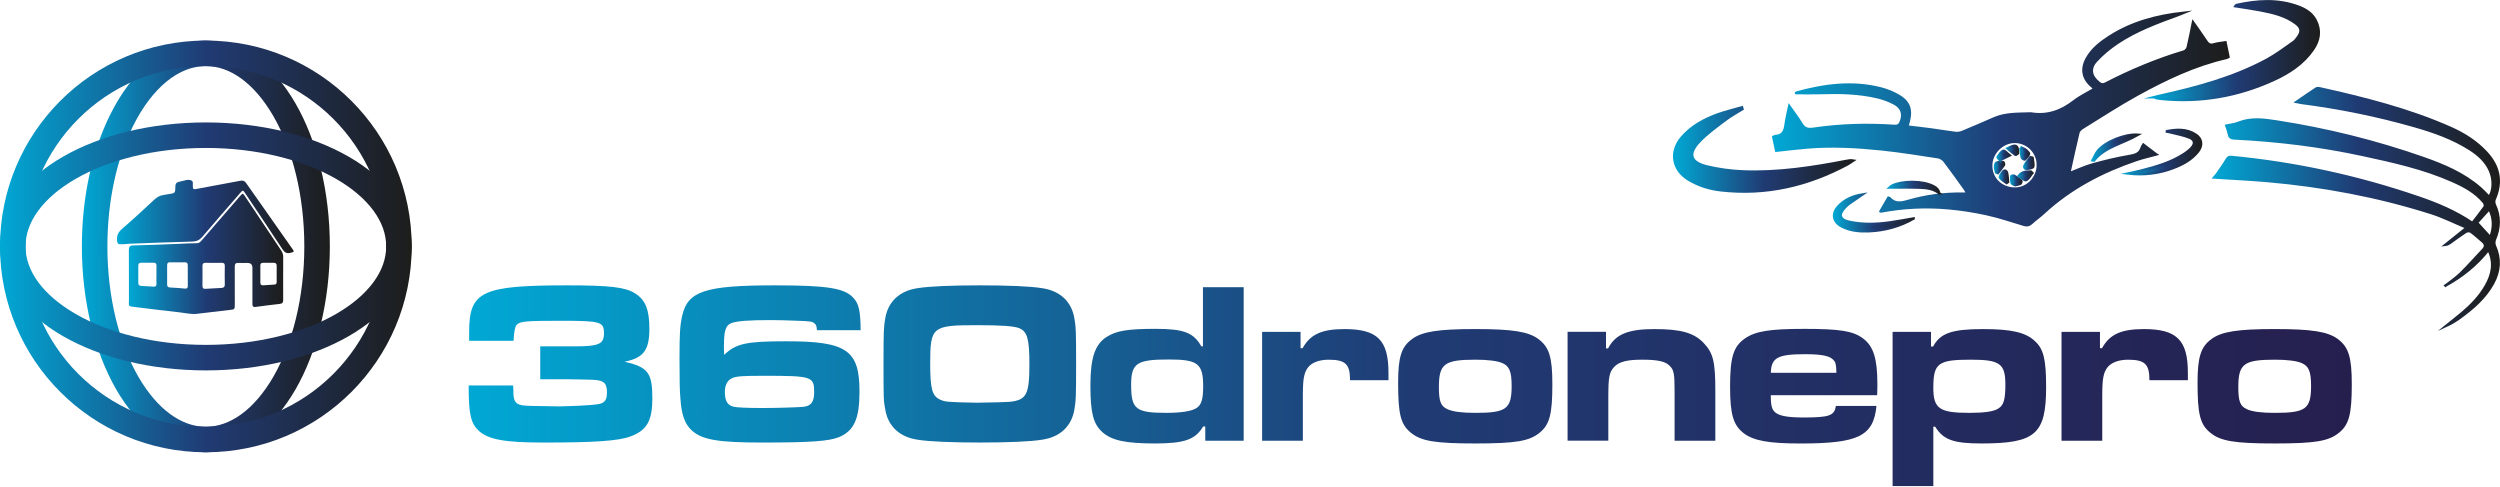
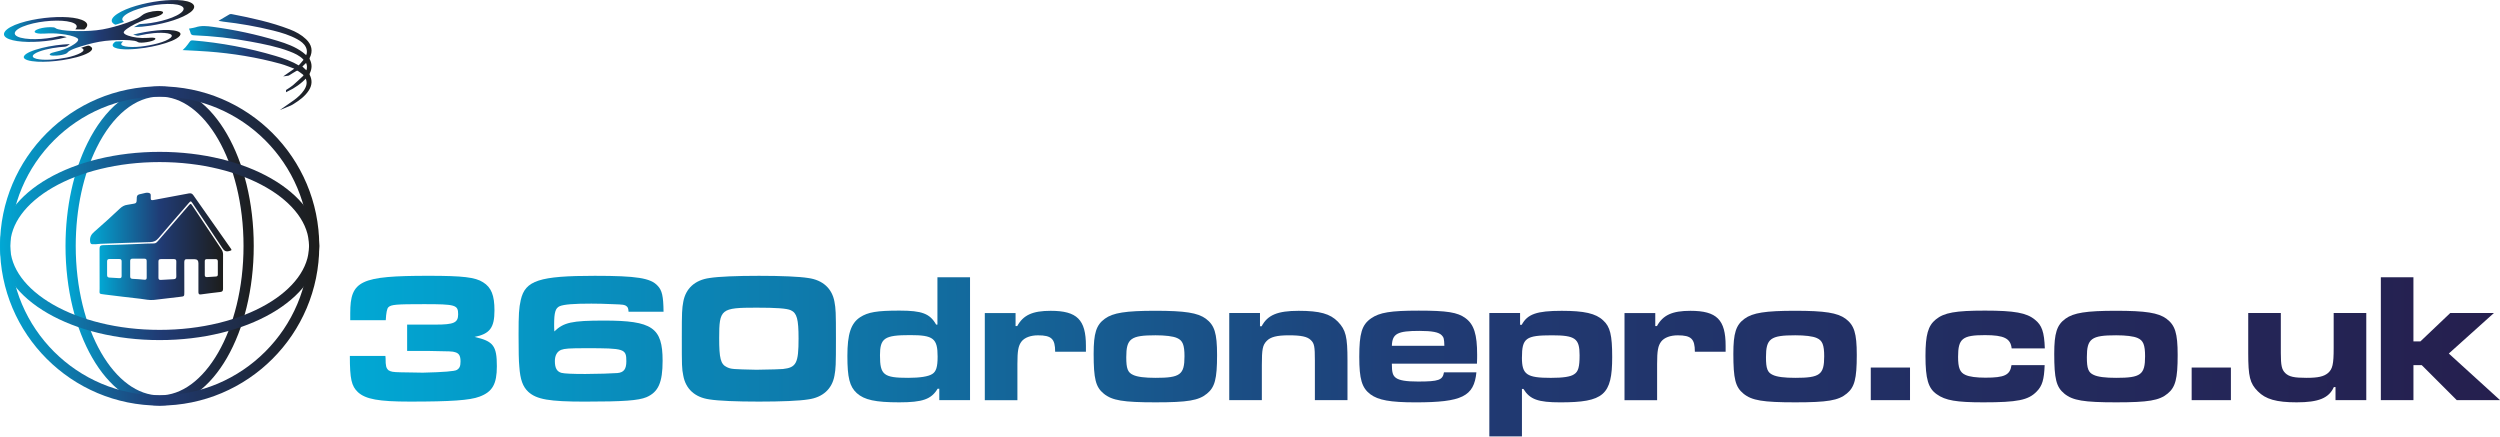
- <svg xmlns="http://www.w3.org/2000/svg" xmlns:xlink="http://www.w3.org/1999/xlink" id="Layer_2" data-name="Layer 2" viewBox="0 0 979.33 190.4">
+ <svg xmlns="http://www.w3.org/2000/svg" xmlns:xlink="http://www.w3.org/1999/xlink" id="Layer_2" data-name="Layer 2" viewBox="0 0 1223.8 213.64">
  <defs>
    <style>
      .cls-1 {
-         fill: url(#linear-gradient-22);
-         stroke: url(#linear-gradient-23);
+         stroke: url(#linear-gradient-3);
      }

-       .cls-1, .cls-2, .cls-3, .cls-4, .cls-5, .cls-6, .cls-7, .cls-8, .cls-9, .cls-10, .cls-11, .cls-12, .cls-13, .cls-14, .cls-15, .cls-16, .cls-17, .cls-18, .cls-19 {
+       .cls-1, .cls-2, .cls-3, .cls-4 {
        stroke-miterlimit: 10;
      }

-       .cls-2 {
-         stroke: url(#linear-gradient-34);
-       }
- 
-       .cls-2, .cls-9, .cls-19 {
+       .cls-1, .cls-3, .cls-4 {
        fill: none;
-         stroke-width: 10px;
-       }
- 
-       .cls-3 {
-         fill: url(#linear-gradient-16);
-         stroke: url(#linear-gradient-17);
-       }
- 
-       .cls-4 {
-         fill: url(#linear-gradient-18);
-         stroke: url(#linear-gradient-19);
+         stroke-width: 5px;
      }

      .cls-5 {
-         fill: url(#linear-gradient-30);
-         stroke: url(#linear-gradient-31);
+         fill: url(#linear-gradient-14);
      }

      .cls-6 {
-         fill: url(#linear-gradient-8);
-         stroke: url(#linear-gradient-9);
+         fill: url(#linear-gradient-6);
      }

      .cls-7 {
-         fill: url(#linear-gradient-28);
-         stroke: url(#linear-gradient-29);
+         fill: url(#linear-gradient-11);
      }

      .cls-8 {
        fill: url(#linear-gradient-10);
-         stroke: url(#linear-gradient-11);
+       }
+ 
+       .cls-2 {
+         fill: url(#linear-gradient-7);
+         stroke: url(#linear-gradient-8);
      }

      .cls-9 {
-         stroke: url(#linear-gradient-35);
+         fill: url(#linear-gradient-5);
+       }
+ 
+       .cls-3 {
+         stroke: url(#linear-gradient-4);
+       }
+ 
+       .cls-4 {
+         stroke: url(#linear-gradient-2);
      }

      .cls-10 {
-         fill: url(#linear-gradient-6);
-         stroke: url(#linear-gradient-7);
-       }
- 
-       .cls-20 {
-         fill: url(#linear-gradient-37);
+         fill: url(#linear-gradient-9);
      }

      .cls-11 {
-         fill: url(#linear-gradient-24);
-         stroke: url(#linear-gradient-25);
+         fill: url(#linear-gradient);
      }

      .cls-12 {
-         fill: url(#linear-gradient-20);
-         stroke: url(#linear-gradient-21);
+         fill: url(#linear-gradient-12);
      }

      .cls-13 {
-         fill: url(#linear-gradient-26);
-         stroke: url(#linear-gradient-27);
-       }
- 
-       .cls-14 {
-         fill: url(#linear-gradient-14);
-         stroke: url(#linear-gradient-15);
-       }
- 
-       .cls-15 {
-         fill: url(#linear-gradient-12);
-         stroke: url(#linear-gradient-13);
-       }
- 
-       .cls-16 {
-         fill: url(#linear-gradient-4);
-         stroke: url(#linear-gradient-5);
-       }
- 
-       .cls-21 {
-         fill: url(#linear-gradient);
-       }
- 
-       .cls-17 {
-         fill: url(#linear-gradient-32);
-         stroke: url(#linear-gradient-33);
-       }
- 
-       .cls-22 {
-         fill: url(#linear-gradient-38);
-       }
- 
-       .cls-18 {
-         fill: url(#linear-gradient-2);
-         stroke: url(#linear-gradient-3);
-       }
- 
-       .cls-19 {
-         stroke: url(#linear-gradient-36);
+         fill: url(#linear-gradient-13);
      }
    </style>
-     <linearGradient id="linear-gradient" x1="183.6" y1="151.09" x2="921.27" y2="151.09" gradientUnits="userSpaceOnUse">
+     <linearGradient id="linear-gradient" x1="171.27" y1="174.32" x2="1223.8" y2="174.32" gradientUnits="userSpaceOnUse">
      <stop offset="0" stop-color="#01a8d4" />
      <stop offset=".5" stop-color="#203b74" />
      <stop offset="1" stop-color="#251f4e" />
    </linearGradient>
-     <linearGradient id="linear-gradient-2" x1="694.69" y1="46.63" x2="872.97" y2="46.63" gradientUnits="userSpaceOnUse">
+     <linearGradient id="linear-gradient-2" x1="32.07" y1="120.41" x2="124.2" y2="120.41" gradientUnits="userSpaceOnUse">
      <stop offset="0" stop-color="#01a8d4" />
      <stop offset=".5" stop-color="#203b74" />
      <stop offset="1" stop-color="#1d1d1b" />
    </linearGradient>
-     <linearGradient id="linear-gradient-3" x1="694.12" y1="46.43" x2="873.54" y2="46.43" xlink:href="#linear-gradient-2" />
-     <linearGradient id="linear-gradient-4" x1="867.37" y1="81.05" x2="978.83" y2="81.05" xlink:href="#linear-gradient-2" />
-     <linearGradient id="linear-gradient-5" x1="866.34" y1="81.86" x2="979.33" y2="81.86" xlink:href="#linear-gradient-2" />
-     <linearGradient id="linear-gradient-6" x1="655.85" y1="58.56" x2="725.95" y2="58.56" xlink:href="#linear-gradient-2" />
-     <linearGradient id="linear-gradient-7" x1="655.35" y1="58.5" x2="727.28" y2="58.5" xlink:href="#linear-gradient-2" />
-     <linearGradient id="linear-gradient-8" x1="843.94" y1="19.82" x2="908.33" y2="19.82" xlink:href="#linear-gradient-2" />
-     <linearGradient id="linear-gradient-9" x1="842.51" y1="19.82" x2="908.83" y2="19.82" xlink:href="#linear-gradient-2" />
-     <linearGradient id="linear-gradient-10" x1="833.79" y1="59.55" x2="862.24" y2="59.55" xlink:href="#linear-gradient-2" />
-     <linearGradient id="linear-gradient-11" x1="830.76" y1="59.55" x2="862.74" y2="59.55" xlink:href="#linear-gradient-2" />
-     <linearGradient id="linear-gradient-12" x1="718.49" y1="83.4" x2="749.6" y2="83.4" xlink:href="#linear-gradient-2" />
-     <linearGradient id="linear-gradient-13" x1="717.99" y1="83.22" x2="752.3" y2="83.22" xlink:href="#linear-gradient-2" />
-     <linearGradient id="linear-gradient-14" x1="819.74" y1="57.82" x2="837.49" y2="57.82" xlink:href="#linear-gradient-2" />
-     <linearGradient id="linear-gradient-15" x1="818.96" y1="57.84" x2="839.14" y2="57.84" xlink:href="#linear-gradient-2" />
-     <linearGradient id="linear-gradient-16" x1="740.21" y1="73.49" x2="759.63" y2="73.49" xlink:href="#linear-gradient-2" />
-     <linearGradient id="linear-gradient-17" x1="738.95" y1="73.86" x2="760.37" y2="73.86" xlink:href="#linear-gradient-2" />
-     <linearGradient id="linear-gradient-18" x1="793" y1="63.87" x2="796.53" y2="63.87" xlink:href="#linear-gradient-2" />
-     <linearGradient id="linear-gradient-19" x1="792.5" y1="63.84" x2="797.03" y2="63.84" xlink:href="#linear-gradient-2" />
-     <linearGradient id="linear-gradient-20" x1="787.87" y1="70.65" x2="791.82" y2="70.65" xlink:href="#linear-gradient-2" />
-     <linearGradient id="linear-gradient-21" x1="787.37" y1="70.67" x2="792.32" y2="70.67" xlink:href="#linear-gradient-2" />
-     <linearGradient id="linear-gradient-22" x1="790.79" y1="68.9" x2="796.09" y2="68.9" xlink:href="#linear-gradient-2" />
-     <linearGradient id="linear-gradient-23" x1="790.05" y1="68.9" x2="796.76" y2="68.9" xlink:href="#linear-gradient-2" />
-     <linearGradient id="linear-gradient-24" x1="781.52" y1="65.65" x2="785.05" y2="65.65" xlink:href="#linear-gradient-2" />
-     <linearGradient id="linear-gradient-25" x1="781.02" y1="65.7" x2="785.55" y2="65.7" xlink:href="#linear-gradient-2" />
-     <linearGradient id="linear-gradient-26" x1="786.45" y1="58.9" x2="790.52" y2="58.9" xlink:href="#linear-gradient-2" />
-     <linearGradient id="linear-gradient-27" x1="785.5" y1="58.9" x2="791.02" y2="58.9" xlink:href="#linear-gradient-2" />
-     <linearGradient id="linear-gradient-28" x1="782.52" y1="60.91" x2="787.21" y2="60.91" xlink:href="#linear-gradient-2" />
-     <linearGradient id="linear-gradient-29" x1="782.02" y1="60.98" x2="788.15" y2="60.98" xlink:href="#linear-gradient-2" />
-     <linearGradient id="linear-gradient-30" x1="783.43" y1="69.26" x2="786.59" y2="69.26" xlink:href="#linear-gradient-2" />
-     <linearGradient id="linear-gradient-31" x1="782.93" y1="69.32" x2="787.12" y2="69.32" xlink:href="#linear-gradient-2" />
-     <linearGradient id="linear-gradient-32" x1="791.53" y1="60.22" x2="794.81" y2="60.22" xlink:href="#linear-gradient-2" />
-     <linearGradient id="linear-gradient-33" x1="790.99" y1="60.18" x2="795.31" y2="60.18" xlink:href="#linear-gradient-2" />
-     <linearGradient id="linear-gradient-34" x1="32.07" y1="96.53" x2="129.2" y2="96.53" xlink:href="#linear-gradient-2" />
-     <linearGradient id="linear-gradient-35" x1="0" y1="96.53" x2="161.27" y2="96.53" xlink:href="#linear-gradient-2" />
-     <linearGradient id="linear-gradient-36" x1="0" y1="96.53" x2="161.27" y2="96.53" xlink:href="#linear-gradient-2" />
-     <linearGradient id="linear-gradient-37" x1="50.46" y1="99.47" x2="110.93" y2="99.47" xlink:href="#linear-gradient-2" />
-     <linearGradient id="linear-gradient-38" x1="45.82" y1="84.82" x2="115.05" y2="84.82" xlink:href="#linear-gradient-2" />
+     <linearGradient id="linear-gradient-3" x1="0" x2="156.27" xlink:href="#linear-gradient-2" />
+     <linearGradient id="linear-gradient-4" x1="0" y1="120.41" x2="156.27" y2="120.41" xlink:href="#linear-gradient-2" />
+     <linearGradient id="linear-gradient-5" x1="48.71" y1="123.36" x2="109.19" y2="123.36" xlink:href="#linear-gradient-2" />
+     <linearGradient id="linear-gradient-6" x1="44.08" y1="108.71" x2="113.31" y2="108.71" xlink:href="#linear-gradient-2" />
+     <linearGradient id="linear-gradient-7" x1="90.54" y1="29.6" x2="152" y2="29.6" xlink:href="#linear-gradient-2" />
+     <linearGradient id="linear-gradient-8" x1="89.41" y1="30.37" x2="152.5" y2="30.37" xlink:href="#linear-gradient-2" />
+     <linearGradient id="linear-gradient-9" x1="59.86" y1="18.97" x2="89.32" y2="18.97" gradientTransform="translate(-11.75 1.77) rotate(-.95) scale(1.12 1) skewX(-1.8)" xlink:href="#linear-gradient-2" />
+     <linearGradient id="linear-gradient-10" x1="21.24" y1="24.75" x2="50.95" y2="24.75" gradientTransform="translate(-11.75 1.77) rotate(-.95) scale(1.12 1) skewX(-1.8)" xlink:href="#linear-gradient-2" />
+     <linearGradient id="linear-gradient-11" x1="25.76" y1="15.56" x2="81.55" y2="15.56" gradientTransform="translate(-11.75 1.77) rotate(-.95) scale(1.12 1) skewX(-1.8)" xlink:href="#linear-gradient-2" />
+     <linearGradient id="linear-gradient-12" x1="36.76" y1="25.93" x2="36.93" y2="25.93" xlink:href="#linear-gradient-2" />
+     <linearGradient id="linear-gradient-13" x1="59.26" y1="6.31" x2="95.07" y2="6.31" gradientTransform="translate(-11.75 1.77) rotate(-.95) scale(1.12 1) skewX(-1.8)" xlink:href="#linear-gradient-2" />
+     <linearGradient id="linear-gradient-14" x1="12.43" y1="13.21" x2="48.64" y2="13.21" gradientTransform="translate(-11.75 1.77) rotate(-.95) scale(1.12 1) skewX(-1.8)" xlink:href="#linear-gradient-2" />
  </defs>
  <g id="Layer_1-2" data-name="Layer 1">
    <g>
-       <path class="cls-21" d="M183.78,133.51v-3.52c0-15.87,4.96-18.21,38.41-18.21,16.77,0,22.81,.72,26.6,3.16,4.06,2.52,5.59,6.4,5.59,13.79,0,8.48-2.25,11.45-9.74,12.98,9.2,2.07,10.91,4.33,10.91,14.34,0,8.75-2.16,12.53-8.48,14.88-4.69,1.8-14.07,2.43-34.08,2.43-15.33,0-21.64-1.17-25.43-4.6-3.16-2.98-3.97-6.4-3.97-17.76h17.4l.09,1.08c0,3.88,.27,4.87,1.44,5.95,1.26,.72,1.98,.9,6.04,.99l5.68,.09,5.05,.09q15.24-.36,16.68-1.35c1.35-.81,1.8-1.89,1.8-4.15,0-2.71-.72-3.97-2.61-4.51-1.44-.45-1.98-.45-12.98-.63h-10.55v-12.89h13.79c9.11,0,11.18-.9,11.18-5.05,0-4.6-1.26-4.96-16.77-4.96-13.52,0-16.05,.18-17.4,1.53q-.99,.99-1.26,6.31h-17.4Z" />
-       <path class="cls-21" d="M320.02,129.36c-.09-1.62-.36-2.25-.99-2.71-.9-.72-1.44-.81-6.58-.99-4.06-.18-7.66-.27-10.64-.27-8.57,0-13.34,.36-15.51,1.26-2.07,.9-2.71,3.07-2.71,9.02,0,.72,0,1.98,.09,3.34,4.6-4.42,8.57-5.32,24.34-5.32,23.62,0,28.67,3.43,28.67,19.66,0,10.64-2.07,15.33-7.93,17.85-3.97,1.62-11,2.16-30.21,2.16-17.31,0-23.53-1.08-27.59-4.78-2.71-2.52-3.97-5.95-4.42-12.44-.27-2.62-.36-7.75-.36-15.51,0-10.01,.18-13.07,1.08-17.04,2.16-9.56,9.11-11.81,36.25-11.81,20.47,0,27.32,1.08,30.75,4.87,2.16,2.25,2.8,5.05,2.89,12.71h-17.13Zm-33,18.66c-1.98,.81-3.07,2.71-3.07,5.5,0,3.43,.99,5.14,3.25,5.77,1.44,.36,5.32,.54,11.63,.54,5.32,0,13.8-.27,15.69-.45,3.16-.27,4.42-1.89,4.42-5.77,0-6.13-.9-6.4-19.66-6.4-8.39,0-10.55,.18-12.26,.81Z" />
-       <path class="cls-21" d="M408.03,112.86c7.12,.99,11.63,5.14,12.8,11.63,.63,3.52,.72,4.87,.72,18.03s-.09,14.61-.72,18.12c-1.17,6.49-5.68,10.64-12.8,11.63-4.42,.72-13.25,1.08-24.16,1.08s-19.84-.36-24.25-1.08c-7.12-.99-11.63-5.14-12.8-11.63-.72-3.61-.72-4.6-.72-18.93,0-12.17,.09-13.79,.72-17.22,1.17-6.49,5.68-10.64,12.8-11.63,4.51-.72,13.34-1.08,24.25-1.08s19.66,.36,24.16,1.08Zm-43.64,29.39c0,10.01,.72,12.8,3.79,14.25,2.16,.99,2.7,.99,14.43,1.26q11.27-.18,12.98-.36c6.58-.72,7.66-2.89,7.66-14.88,0-9.56-.81-12.53-3.79-13.88-1.98-.9-7.03-1.26-16.77-1.26-17.49,0-18.3,.63-18.3,14.88Z" />
-       <path class="cls-21" d="M487.2,172.64h-15.06v-5.59h-.81c-3.07,5.14-7.3,6.67-18.84,6.67s-17.04-1.17-20.74-4.51c-3.52-3.25-4.6-7.57-4.6-18.21s1.71-15.96,6.22-18.93c3.88-2.52,8.29-3.25,19.29-3.25s14.88,1.44,17.94,6.85h.63v-23.17h15.96v60.14Zm-44.09-21.82c0,9.47,1.8,10.91,13.79,10.91,5.68,0,9.92-.63,11.81-1.89,1.89-1.17,2.61-3.43,2.61-8.47,0-8.93-2.07-10.55-13.43-10.55-12.62,0-14.79,1.44-14.79,10.01Z" />
-       <path class="cls-21" d="M509.47,129.99v6.4h.81c2.98-5.41,7.48-7.48,16.41-7.48,12.89,0,17.22,4.33,17.22,17.13v2.89h-15.06c0-6.31-1.8-8.02-8.39-8.02-3.61,0-6.58,1.08-8.11,3.07-1.53,2.07-1.98,4.42-1.98,11v17.67h-15.96v-42.65h15.06Z" />
-       <path class="cls-21" d="M602.61,132.79c4.24,3.16,5.5,7.03,5.5,17.76,0,11.72-1.08,15.78-4.96,18.93-4.06,3.34-9.38,4.24-25.16,4.24s-21.28-.9-25.34-4.24c-3.97-3.25-4.96-7.21-4.96-19.57,0-10.01,1.26-14.07,5.5-17.13,3.97-2.89,10.19-3.88,24.71-3.88s20.74,.99,24.71,3.88Zm-38.95,18.84c0,5.59,.72,7.48,3.34,8.66,2.07,.99,5.68,1.44,11,1.44,12.08,0,14.16-1.53,14.16-10.55,0-5.59-.9-7.75-3.61-8.93-1.98-.9-5.86-1.35-10.55-1.35-12.17,0-14.34,1.62-14.34,10.73Z" />
-       <path class="cls-21" d="M629.12,129.99v6.49h.81c2.88-5.5,7.75-7.57,18.12-7.57s15.42,1.44,19.21,5.32c3.88,4.06,4.69,7.3,4.69,19.02v19.39h-15.96v-19.39c0-6.85-.27-8.38-1.98-10.01-1.71-1.71-4.78-2.34-10.73-2.34s-9.02,.81-10.91,2.79c-1.98,2.07-2.34,4.06-2.34,11.9v17.04h-15.96v-42.65h15.06Z" />
-       <path class="cls-21" d="M735.07,159.03c-1.17,11.81-7.03,14.7-29.84,14.7-12.35,0-18.21-1.08-22.09-3.97-4.15-3.16-5.41-7.39-5.41-18.3,0-11.45,1.26-15.69,5.77-18.84,4.15-2.88,9.56-3.79,23.35-3.79s19.02,.81,22.9,3.7c4.15,3.07,5.68,7.93,5.68,17.94,0,.54,0,2.52-.09,4.33h-41.66c0,4.33,.45,5.77,1.98,6.94,1.71,1.26,5.05,1.8,10.82,1.8,10.19,0,12.08-.72,12.71-4.51h15.87Zm-15.69-12.98c-.09-3.34-.27-4.15-1.26-5.14-1.44-1.53-4.69-2.16-11-2.16-10.73,0-13.25,1.35-13.43,7.3h25.7Z" />
-       <path class="cls-21" d="M741.38,129.99h15.06v5.77h.81c2.79-5.23,7.3-6.85,19.57-6.85,11,0,16.68,1.26,20.29,4.69,3.43,3.07,4.42,7.21,4.42,17.94,0,18.57-4.15,22.18-25.43,22.18-10.82,0-14.88-1.44-18.03-6.58h-.72v23.26h-15.96v-60.41Zm15.96,21.82c0,8.29,2.34,9.92,14.16,9.92,5.95,0,9.74-.54,11.45-1.8,1.98-1.26,2.62-3.52,2.62-9.29,0-8.21-2.16-9.74-13.52-9.74-12.8,0-14.7,1.35-14.7,10.91Z" />
-       <path class="cls-21" d="M822.62,129.99v6.4h.81c2.98-5.41,7.48-7.48,16.41-7.48,12.89,0,17.22,4.33,17.22,17.13v2.89h-15.06c0-6.31-1.8-8.02-8.38-8.02-3.61,0-6.58,1.08-8.12,3.07-1.53,2.07-1.98,4.42-1.98,11v17.67h-15.96v-42.65h15.06Z" />
-       <path class="cls-21" d="M915.77,132.79c4.24,3.16,5.5,7.03,5.5,17.76,0,11.72-1.08,15.78-4.96,18.93-4.06,3.34-9.38,4.24-25.16,4.24s-21.28-.9-25.34-4.24c-3.97-3.25-4.96-7.21-4.96-19.57,0-10.01,1.26-14.07,5.5-17.13,3.97-2.89,10.19-3.88,24.71-3.88s20.74,.99,24.71,3.88Zm-38.95,18.84c0,5.59,.72,7.48,3.34,8.66,2.07,.99,5.68,1.44,11,1.44,12.08,0,14.16-1.53,14.16-10.55,0-5.59-.9-7.75-3.61-8.93-1.98-.9-5.86-1.35-10.55-1.35-12.17,0-14.34,1.62-14.34,10.73Z" />
+       <path class="cls-11" d="M171.45,156.74v-3.52c0-15.87,4.96-18.21,38.41-18.21,16.77,0,22.81,.72,26.6,3.16,4.06,2.52,5.59,6.4,5.59,13.79,0,8.48-2.25,11.45-9.74,12.98,9.2,2.07,10.91,4.33,10.91,14.34,0,8.75-2.16,12.53-8.48,14.88-4.69,1.8-14.07,2.43-34.08,2.43-15.33,0-21.64-1.17-25.43-4.6-3.16-2.98-3.97-6.4-3.97-17.76h17.4l.09,1.08c0,3.88,.27,4.87,1.44,5.95,1.26,.72,1.98,.9,6.04,.99l5.68,.09,5.05,.09q15.24-.36,16.68-1.35c1.35-.81,1.8-1.89,1.8-4.15,0-2.71-.72-3.97-2.61-4.51-1.44-.45-1.98-.45-12.98-.63h-10.55v-12.89h13.79c9.11,0,11.18-.9,11.18-5.05,0-4.6-1.26-4.96-16.77-4.96-13.52,0-16.05,.18-17.4,1.53q-.99,.99-1.26,6.31h-17.4Z" />
+       <path class="cls-11" d="M307.69,152.6c-.09-1.62-.36-2.25-.99-2.71-.9-.72-1.44-.81-6.58-.99-4.06-.18-7.66-.27-10.64-.27-8.57,0-13.34,.36-15.51,1.26-2.07,.9-2.71,3.07-2.71,9.02,0,.72,0,1.98,.09,3.34,4.6-4.42,8.57-5.32,24.34-5.32,23.62,0,28.67,3.43,28.67,19.66,0,10.64-2.07,15.33-7.93,17.85-3.97,1.62-11,2.16-30.21,2.16-17.31,0-23.53-1.08-27.59-4.78-2.71-2.52-3.97-5.95-4.42-12.44-.27-2.61-.36-7.75-.36-15.51,0-10.01,.18-13.07,1.08-17.04,2.16-9.56,9.11-11.81,36.25-11.81,20.47,0,27.32,1.08,30.75,4.87,2.16,2.25,2.8,5.05,2.89,12.71h-17.13Zm-33,18.66c-1.98,.81-3.07,2.71-3.07,5.5,0,3.43,.99,5.14,3.25,5.77,1.44,.36,5.32,.54,11.63,.54,5.32,0,13.8-.27,15.69-.45,3.16-.27,4.42-1.89,4.42-5.77,0-6.13-.9-6.4-19.66-6.4-8.39,0-10.55,.18-12.26,.81Z" />
+       <path class="cls-11" d="M395.69,136.1c7.12,.99,11.63,5.14,12.8,11.63,.63,3.52,.72,4.87,.72,18.03s-.09,14.61-.72,18.12c-1.17,6.49-5.68,10.64-12.8,11.63-4.42,.72-13.25,1.08-24.16,1.08s-19.84-.36-24.25-1.08c-7.12-.99-11.63-5.14-12.8-11.63-.72-3.61-.72-4.6-.72-18.93,0-12.17,.09-13.8,.72-17.22,1.17-6.49,5.68-10.64,12.8-11.63,4.51-.72,13.34-1.08,24.25-1.08s19.66,.36,24.16,1.08Zm-43.64,29.39c0,10.01,.72,12.8,3.79,14.25,2.16,.99,2.7,.99,14.43,1.26q11.27-.18,12.98-.36c6.58-.72,7.66-2.89,7.66-14.88,0-9.56-.81-12.53-3.79-13.89-1.98-.9-7.03-1.26-16.77-1.26-17.49,0-18.3,.63-18.3,14.88Z" />
+       <path class="cls-11" d="M474.86,195.87h-15.06v-5.59h-.81c-3.07,5.14-7.3,6.67-18.84,6.67s-17.04-1.17-20.74-4.51c-3.52-3.25-4.6-7.57-4.6-18.21s1.71-15.96,6.22-18.93c3.88-2.52,8.29-3.25,19.29-3.25s14.88,1.44,17.94,6.85h.63v-23.17h15.96v60.14Zm-44.09-21.82c0,9.47,1.8,10.91,13.79,10.91,5.68,0,9.92-.63,11.81-1.89,1.89-1.17,2.61-3.43,2.61-8.48,0-8.93-2.07-10.55-13.43-10.55-12.62,0-14.79,1.44-14.79,10.01Z" />
+       <path class="cls-11" d="M497.14,153.23v6.4h.81c2.98-5.41,7.48-7.48,16.41-7.48,12.89,0,17.22,4.33,17.22,17.13v2.89h-15.06c0-6.31-1.8-8.02-8.39-8.02-3.61,0-6.58,1.08-8.11,3.07-1.53,2.07-1.98,4.42-1.98,11v17.67h-15.96v-42.65h15.06Z" />
+       <path class="cls-11" d="M590.28,156.02c4.24,3.16,5.5,7.03,5.5,17.76,0,11.72-1.08,15.78-4.96,18.93-4.06,3.34-9.38,4.24-25.16,4.24s-21.28-.9-25.34-4.24c-3.97-3.25-4.96-7.21-4.96-19.57,0-10.01,1.26-14.07,5.5-17.13,3.97-2.89,10.19-3.88,24.71-3.88s20.74,.99,24.71,3.88Zm-38.95,18.84c0,5.59,.72,7.48,3.34,8.66,2.07,.99,5.68,1.44,11,1.44,12.08,0,14.16-1.53,14.16-10.55,0-5.59-.9-7.75-3.61-8.93-1.98-.9-5.86-1.35-10.55-1.35-12.17,0-14.34,1.62-14.34,10.73Z" />
+       <path class="cls-11" d="M616.79,153.23v6.49h.81c2.88-5.5,7.75-7.57,18.12-7.57s15.42,1.44,19.21,5.32c3.88,4.06,4.69,7.3,4.69,19.02v19.39h-15.96v-19.39c0-6.85-.27-8.39-1.98-10.01-1.71-1.71-4.78-2.34-10.73-2.34s-9.02,.81-10.91,2.79c-1.98,2.07-2.34,4.06-2.34,11.9v17.04h-15.96v-42.65h15.06Z" />
+       <path class="cls-11" d="M722.73,182.26c-1.17,11.81-7.03,14.7-29.84,14.7-12.35,0-18.21-1.08-22.09-3.97-4.15-3.16-5.41-7.39-5.41-18.3,0-11.45,1.26-15.69,5.77-18.84,4.15-2.89,9.56-3.79,23.35-3.79s19.02,.81,22.9,3.7c4.15,3.07,5.68,7.93,5.68,17.94,0,.54,0,2.52-.09,4.33h-41.66c0,4.33,.45,5.77,1.98,6.94,1.71,1.26,5.05,1.8,10.82,1.8,10.19,0,12.08-.72,12.71-4.51h15.87Zm-15.69-12.98c-.09-3.34-.27-4.15-1.26-5.14-1.44-1.53-4.69-2.16-11-2.16-10.73,0-13.25,1.35-13.43,7.3h25.7Z" />
+       <path class="cls-11" d="M729.05,153.23h15.06v5.77h.81c2.79-5.23,7.3-6.85,19.57-6.85,11,0,16.68,1.26,20.29,4.69,3.43,3.07,4.42,7.21,4.42,17.94,0,18.57-4.15,22.18-25.43,22.18-10.82,0-14.88-1.44-18.03-6.58h-.72v23.26h-15.96v-60.41Zm15.96,21.82c0,8.3,2.34,9.92,14.16,9.92,5.95,0,9.74-.54,11.45-1.8,1.98-1.26,2.62-3.52,2.62-9.29,0-8.21-2.16-9.74-13.52-9.74-12.8,0-14.7,1.35-14.7,10.91Z" />
+       <path class="cls-11" d="M810.29,153.23v6.4h.81c2.98-5.41,7.48-7.48,16.41-7.48,12.89,0,17.22,4.33,17.22,17.13v2.89h-15.06c0-6.31-1.8-8.02-8.38-8.02-3.61,0-6.58,1.08-8.12,3.07-1.53,2.07-1.98,4.42-1.98,11v17.67h-15.96v-42.65h15.06Z" />
+       <path class="cls-11" d="M903.43,156.02c4.24,3.16,5.5,7.03,5.5,17.76,0,11.72-1.08,15.78-4.96,18.93-4.06,3.34-9.38,4.24-25.16,4.24s-21.28-.9-25.34-4.24c-3.97-3.25-4.96-7.21-4.96-19.57,0-10.01,1.26-14.07,5.5-17.13,3.97-2.89,10.19-3.88,24.71-3.88s20.74,.99,24.71,3.88Zm-38.95,18.84c0,5.59,.72,7.48,3.34,8.66,2.07,.99,5.68,1.44,11,1.44,12.08,0,14.16-1.53,14.16-10.55,0-5.59-.9-7.75-3.61-8.93-1.98-.9-5.86-1.35-10.55-1.35-12.17,0-14.34,1.62-14.34,10.73Z" />
+       <path class="cls-11" d="M934.99,179.92v15.96h-19.21v-15.96h19.21Z" />
+       <path class="cls-11" d="M1000.9,178.74c-.27,7.12-1.17,10.19-3.97,12.98-4.06,4.15-9.29,5.23-26.06,5.23-13.07,0-18.57-.9-22.81-3.97-4.15-2.89-5.5-7.48-5.5-18.75,0-10.28,1.26-14.79,5.05-17.85,4.06-3.34,9.65-4.33,24.07-4.33s20.38,1.08,24.43,4.42c3.43,2.71,4.6,6.04,4.87,14.07h-16.23c-.54-4.87-3.7-6.49-13.07-6.49-11.09,0-13.16,1.71-13.16,10.64,0,5.41,.9,7.66,3.61,8.84,1.89,.9,5.41,1.35,9.74,1.35,9.38,0,12.08-1.26,12.8-6.13h16.23Z" />
+       <path class="cls-11" d="M1060.51,156.02c4.24,3.16,5.5,7.03,5.5,17.76,0,11.72-1.08,15.78-4.96,18.93-4.06,3.34-9.38,4.24-25.16,4.24s-21.28-.9-25.34-4.24c-3.97-3.25-4.96-7.21-4.96-19.57,0-10.01,1.26-14.07,5.5-17.13,3.97-2.89,10.19-3.88,24.71-3.88s20.74,.99,24.71,3.88Zm-38.95,18.84c0,5.59,.72,7.48,3.34,8.66,2.07,.99,5.68,1.44,11,1.44,12.08,0,14.16-1.53,14.16-10.55,0-5.59-.9-7.75-3.61-8.93-1.98-.9-5.86-1.35-10.55-1.35-12.17,0-14.34,1.62-14.34,10.73Z" />
+       <path class="cls-11" d="M1092.07,179.92v15.96h-19.21v-15.96h19.21Z" />
+       <path class="cls-11" d="M1143.28,195.87v-6.4h-.81c-2.43,5.41-7.48,7.48-18.21,7.48-9.92,0-15.24-1.53-19.02-5.41-3.88-3.88-4.69-7.21-4.69-18.75v-19.57h15.96v19.57c0,6.13,.45,8.11,2.16,9.83,1.89,1.8,4.33,2.34,10.37,2.34,5.68,0,8.48-.63,10.55-2.34,2.25-1.98,2.79-4.24,2.79-12.26v-17.13h15.96v42.65h-15.06Z" />
+       <path class="cls-11" d="M1181.42,135.73v31.38h3.43l14.61-13.89h21.37l-22.09,19.84,25.07,22.81h-21.19l-17.13-17.13h-4.06v17.13h-15.96v-60.14h15.96Z" />
+     </g>
+     <path class="cls-4" d="M45.06,71.18c-6.54,13.23-10.49,30.43-10.49,49.23,0,41.77,19.51,75.64,43.57,75.64s43.57-33.86,43.57-75.64-19.51-75.64-43.57-75.64c-13.23,0-25.09,10.24-33.08,26.41" />
+     <circle class="cls-1" cx="78.14" cy="120.41" r="75.64" />
+     <ellipse class="cls-3" cx="78.14" cy="120.41" rx="75.64" ry="43.57" />
+     <g>
+       <path class="cls-9" d="M109.17,132.85c0,2.84-.03,5.67,.01,8.51,.01,.98-.28,1.46-1.34,1.57-3.17,.34-6.34,.77-9.5,1.19-1.19,.16-1.21-.57-1.21-1.4,0-4.64,0-9.28,0-13.91q0-1.93-1.93-1.93c-1.17,0-2.34,.06-3.51-.01-1.12-.07-1.49,.37-1.48,1.48,.04,4.86,.02,9.73,.02,14.59,0,2.18,0,2.13-2.11,2.37-4.24,.47-8.48,1-12.72,1.5-2.27,.27-4.48-.31-6.7-.56-5.76-.63-11.52-1.35-17.27-2.06-3.28-.41-2.66-.19-2.67-2.93-.04-6.48,.02-12.97-.03-19.45-.01-1.27,.39-1.76,1.67-1.79,5.89-.16,11.78-.34,17.67-.61,2.43-.11,4.85-.26,7.28-.25,.88,0,1.38-.5,1.9-1.1,4.97-5.76,9.95-11.51,14.94-17.26,1.15-1.32,1.18-1.31,2.16,.17,4.67,7,9.34,14.01,14.03,21,.55,.82,.83,1.65,.81,2.64-.04,2.75-.01,5.49-.02,8.24Zm-31.6-.94c0,1.3,.03,2.61-.01,3.91-.02,.84,.25,1.26,1.16,1.2,2.11-.14,4.22-.23,6.32-.35,.83-.05,1.29-.4,1.27-1.35-.05-2.43-.04-4.86,0-7.28,.01-.86-.31-1.22-1.18-1.21-2.11,.03-4.23,.04-6.34,0-.95-.02-1.26,.4-1.23,1.3,.05,1.26,.01,2.52,.01,3.78Zm-5.77-.1c0-1.35-.01-2.7,0-4.05,0-.79-.32-1.14-1.13-1.13-1.93,.03-3.87,.04-5.8,0-.91-.02-1.16,.4-1.15,1.23,.02,2.47,.03,4.95,0,7.42-.01,.86,.34,1.18,1.19,1.22,1.93,.09,3.86,.23,5.78,.43,.88,.09,1.12-.3,1.12-1.07,0-1.35,0-2.7,0-4.05Zm-12.27-.18c0-1.22-.03-2.43,.01-3.65,.03-.89-.37-1.21-1.21-1.19-1.58,.02-3.15,.02-4.73,0-.87-.01-1.19,.38-1.18,1.23,.03,2.21,.03,4.41,0,6.62,0,.78,.32,1.19,1.09,1.23,1.62,.1,3.23,.18,4.85,.3,.89,.07,1.22-.29,1.18-1.17-.05-1.12-.01-2.25-.01-3.38Zm40.72-.36c0,1.08,.03,2.16-.01,3.23-.04,.9,.36,1.21,1.21,1.14,1.43-.11,2.86-.21,4.3-.28,.73-.04,.89-.48,.88-1.08,0-2.11-.01-4.22,0-6.33,0-.81-.39-1.12-1.16-1.11-1.39,.02-2.78,.02-4.18,0-.73,0-1.07,.31-1.05,1.05,.02,1.12,0,2.24,0,3.37Z" />
+       <path class="cls-6" d="M46.61,119.55c-.32,0-.63-.03-.95,0-1.18,.12-1.49-.4-1.57-1.56-.14-1.93,.53-3.22,2.02-4.5,4.27-3.67,8.39-7.5,12.51-11.34,1.1-1.03,2.25-1.73,3.75-1.9,1.07-.12,2.12-.42,3.19-.55,.91-.12,1.32-.5,1.33-1.48,.05-2.86,.08-2.87,2.99-3.48,.92-.19,1.81-.55,2.78-.35,.77,.16,1.22,.51,1.13,1.36-.04,.4,.02,.81,0,1.21-.06,.94,.33,1.14,1.23,.97,5.79-1.1,11.59-2.13,17.37-3.24,1.04-.2,1.66,.02,2.27,.89,6.01,8.6,12.06,17.17,18.1,25.75,.84,1.19,.75,1.18-.63,1.57-1.6,.45-2.43-.16-3.28-1.46-4.79-7.3-9.67-14.55-14.52-21.82-.89-1.34-.95-1.35-2-.14-4.92,5.68-9.88,11.34-14.74,17.08-1.11,1.31-2.27,1.9-4.01,1.95-8.14,.2-16.28,.54-24.42,.84-.85,.03-1.7,.15-2.55,.22,0-.01,0-.03,0-.04Z" />
    </g>
    <g>
-       <path class="cls-18" d="M844.65,60.49c-2.59,.71-5.13,1.26-7.58,2.09-13.51,4.57-25.95,11.03-36.52,20.8-1.56,1.44-3.33,2.67-4.9,4.1-.89,.81-1.71,.88-2.81,.55-4.83-1.45-9.63-3.08-14.55-4.16-4.97-1.09-10.04-1.89-15.1-2.33-8.76-.77-17.51-.39-26.18,1.26-.23,.04-.48,0-.36,0,.99-1.71,2.07-3.55,3.11-5.35,.19,.03,.27,.01,.3,.04,2.22,2.61,4.74,2.03,7.66,1.19,6.8-1.96,13.81-2.86,20.91-2.79,.59,0,1.18,0,2.11,0-.46-.82-.73-1.41-1.1-1.93-2.63-3.66-5.22-7.34-7.96-10.91-.56-.73-1.62-1.36-2.53-1.5-7.34-1.12-14.67-2.31-22.05-3.08-9.69-1.01-19.43-1.53-29.18-.73-3.93,.32-7.86,.82-12.1,1.28-.35-1.63-.74-3.48-1.14-5.36,.38-.18,.59-.36,.81-.36,2.96-.09,3.7-2.02,4.01-4.54,.27-2.21,.86-4.38,1.42-7.14,1.77,2.53,3.38,4.56,4.68,6.77,1.14,1.95,2.44,2.43,4.72,2.09,10.51-1.55,21.09-1.86,31.69-1.13,1.28,.09,2-.22,2.53-1.43,1.34-3.05,.62-5.76-2.51-7.41-2.07-1.09-4.35-1.93-6.63-2.47-7.29-1.7-14.71-1.86-22.16-1.61-3.28,.11-6.56,.02-9.66,.02-.1,.08,.04-.12,.23-.17,10.88-3,21.86-4.44,32.99-1.6,2.55,.65,5.12,1.7,7.35,3.09,4.2,2.63,4.92,6,2.94,11.82,3.21,.39,6.38,.73,9.54,1.16,3.14,.42,6.25,.99,9.4,1.36,.9,.11,1.92-.08,2.77-.43,4.16-1.72,8.29-3.52,12.41-5.32,4.5-1.95,9.28-1.7,14.01-1.89,.12,0,.25-.02,.36,0,6.38,1.07,11.84-.87,16.88-4.79,2.42-1.89,5.29-3.22,8.09-4.89-.35-.33-.61-.62-.91-.87-3.69-2.98-4.47-6.86-2.14-11.03,2.12-3.79,5.47-6.34,9.03-8.61,8.75-5.58,18.53-8.11,28.78-9.25-.67,.27-1.34,.57-2.03,.82-8.19,2.98-16.37,6.01-23.68,10.85-3.06,2.03-5.98,4.43-8.46,7.13-2.77,3.01-2.11,6.12,1.09,8.65,.87,.69,1.59,.8,2.62,.26,9.86-5.1,20.07-9.36,30.72-12.55,.62-.19,1.31-1.03,1.47-1.7,.74-3.05,1.3-6.14,2.04-9.75,1.91,2.73,3.6,5.01,5.13,7.38,.8,1.24,1.6,1.74,3.11,1.27,1.37-.43,2.84-.51,4.45-.78,.41,2,.79,3.82,1.17,5.68-.31,.16-.51,.31-.73,.36-12.42,2.83-23.79,8.26-34.85,14.34-7.39,4.06-14.46,8.69-21.64,13.12-.66,.41-1.4,1.13-1.57,1.83-1.23,5.07-2.33,10.18-3.45,15.28-.04,.16,.06,.35,.11,.6,2.98-1.14,5.85-2.51,8.88-3.35,4.74-1.32,9.53-2.49,14.38-3.31,2.35-.4,4.19-.86,4.92-3.35,.1-.34,.35-.63,.64-1.13,1.66,1.26,3.27,2.48,4.99,3.79Zm-46.34,4.22c.07-4.98-3.9-9.07-8.9-9.17-4.93-.1-9.36,4.22-9.43,9.21-.08,5.17,3.87,9.09,9.24,9.17,4.9,.07,9.03-4.11,9.1-9.22Z" />
-       <path class="cls-16" d="M957.99,111.88c1.97-1.55,4.09-2.95,5.87-4.7,3.07-3.02,5.92-6.26,8.88-9.39,1.12-1.18,.93-2.24-.23-3.24-1.52-1.3-3-2.67-4.62-3.83-.44-.31-1.5-.23-2,.09-2.14,1.38-4.18,2.94-6.27,4.41-.47,.33-1,.57-1.63,.65,2.61-2.09,5.23-4.19,8.36-6.69-4.99-2.08-9.38-4.3-14.02-5.77-20.95-6.65-42.45-10.65-64.34-12.55-6.78-.59-13.58-.89-20.63-1.35,.41-.48,.82-.88,1.14-1.34,1.3-1.89,2.66-3.75,3.81-5.73,.5-.88,1-1,1.87-.92,25.06,2.41,49.5,7.71,73.3,15.88,7.26,2.49,14.34,5.42,21.05,9.98,1.65-2.15,3.32-4.22,4.83-6.39,.25-.36-.03-1.38-.4-1.82-3.34-3.98-7.8-6.35-12.45-8.39-11.15-4.92-22.98-7.53-34.82-10.09-16.63-3.6-33.47-5.66-50.46-6.49-1.36-.07-1.92-.51-2.12-1.81-.15-1-.59-1.96-.97-3.16,1.64-.37,3.3-.51,4.78-1.11,4.93-1.98,9.87-1.28,14.89-.5,19.6,3.03,38.77,7.77,57.49,14.33,7.95,2.79,15.69,6.05,22.16,11.65,1.28,1.11,2.42,2.38,3.63,3.58,1.72-2.42,1.87-6.77,.37-10.25-1.64-3.8-4.61-6.39-7.98-8.54-6.69-4.26-14.09-6.85-21.67-9.02-14.54-4.16-29.32-7.15-44.32-9.09-.52-.07-1.02-.2-1.84-.36,2.74-1.87,5.2-3.59,7.71-5.23,.34-.22,.94-.16,1.39-.06,17.48,3.91,34.84,8.24,51.28,15.54,5.32,2.36,10.19,5.46,14.15,9.82,4.86,5.36,5.99,11.34,3.03,18.05-.27,.61-.23,1.56,.05,2.17,2.11,4.55,2,9.03,.04,13.59-.31,.72-.31,1.8,0,2.51,2.26,5.05,1.91,9.95-.72,14.71-3.14,5.68-7.92,9.8-13.09,13.53-1.6,1.15-3.29,2.18-5.11,3.01,2.1-1.69,4.24-3.34,6.29-5.08,3.54-3.01,6.74-6.35,9.08-10.41,2.59-4.48,3.59-9.13,1.08-14.25-4.67,5.95-10.36,10.48-16.85,14.05Zm12.3-24.64c1.78,1.95,3.48,3.8,5.25,5.74,1.43-3.68,1.5-7.32-.39-11.13-1.85,2.06-3.58,3.97-4.86,5.39Z" />
-       <path class="cls-10" d="M682.56,42.71c-2.25,1.42-4.63,2.68-6.73,4.29-3.52,2.68-7.19,5.28-10.2,8.47-4.5,4.77-3.51,8.13,2.86,9.71,4.63,1.15,9.46,1.79,14.23,1.99,13.7,.56,27.18-1.52,40.58-4.11,.82-.16,1.64-.32,2.65-.15-.72,.47-1.41,1-2.17,1.41-15.57,8.39-32.09,12.22-49.78,10.18-4.37-.5-8.56-1.8-12.39-4.08-6.5-3.85-7.66-11.03-2.66-16.73,3.72-4.24,8.52-6.86,13.7-8.76,3.17-1.16,6.48-1.93,9.73-2.87,.06,.21,.11,.42,.17,.63Z" />
-       <path class="cls-6" d="M843.94,38.06c.81-.2,1.37-.36,1.94-.48,14.52-3.24,28.88-7.02,42.08-14.14,3.67-1.98,7.02-4.55,10.46-6.93,.73-.5,1.29-1.29,1.81-2.03,1.53-2.15,1.29-3.7-.83-5.31-4.11-3.11-8.99-4.2-13.89-5.16-3.22-.63-6.47-1.06-9.8-1.59,.14-.19,.21-.4,.32-.42,8.14-1.8,16.25-2.36,24.27,.6,2.8,1.04,5.3,2.55,6.75,5.28,2.14,4.03,1.5,7.9-1.01,11.52-3.91,5.64-9.49,9.22-15.59,11.98-13.92,6.32-28.51,8.84-43.76,7.35-.67-.06-1.33-.18-1.98-.3-.17-.03-.32-.15-.76-.37Z" />
-       <path class="cls-8" d="M848.43,51.49c4.05-.83,8.03-1.09,11.65,1.24,2.48,1.6,2.84,4.2,.97,6.58-2.58,3.28-6.12,5.13-9.92,6.56-5.59,2.1-11.37,2.76-17.35,2.09,1.63-.36,3.26-.68,4.88-1.09,6.02-1.55,12-3.23,17.24-6.74,.95-.64,1.87-1.37,2.64-2.22,1.47-1.63,1.24-3.21-.87-4.05-2.29-.92-4.77-1.35-7.18-1.98-.68-.18-1.38-.26-2.07-.39Z" />
-       <path class="cls-15" d="M749.6,85.61c-5.43,3.1-11.3,4.68-17.49,4.95-3.6,.15-7.17-.14-10.48-1.81-3.52-1.78-4.18-4.96-1.51-7.87,2.5-2.73,5.76-4.07,9.37-4.66-1.74,1.2-3.49,2.38-5.2,3.61-.59,.42-1.12,.94-1.62,1.46-2.62,2.73-2.04,4.82,1.68,5.62,5.35,1.15,10.75,1,16.13,.22,3.05-.44,6.08-1.01,9.12-1.53Z" />
-       <path class="cls-14" d="M819.74,62.79c.67-1.22,1.17-2.58,2.03-3.64,2.91-3.6,10.64-6.73,15.72-6.35-5.92,3.43-12.88,4.62-17.24,10.07-.17-.03-.34-.05-.51-.08Z" />
-       <path class="cls-3" d="M759.63,75.67c-2.24-1.8-4.93-2.08-7.6-2.18-3.88-.14-7.77-.04-11.83-.04,2.4-2.27,10.42-2.85,15.32-1.24,2.61,.85,3.8,1.85,4.1,3.46Z" />
-       <path class="cls-4" d="M796.19,61.79c.13,1.18,.5,2.41,.27,3.52-.08,.42-1.51,.68-2.36,.8-1.06,.15-1.33-.69-.94-1.4,.62-1.11,1.49-2.08,2.25-3.11l.77,.18Z" />
-       <path class="cls-12" d="M789.37,72.52c-.41-.24-1.17-.43-1.3-.82-.26-.83-.22-1.76-.19-2.65,0-.1,.84-.37,1.1-.22,.99,.58,1.93,1.26,2.8,2,.13,.11-.05,.96-.29,1.09-.57,.3-1.26,.37-2.11,.6Z" />
-       <path class="cls-1" d="M796.09,67.78c-.78,.97-1.39,2.31-2.4,2.75-.58,.25-1.8-.96-2.89-1.62,1.44-1.83,3.14-1.61,4.74-1.68,.19,.18,.37,.36,.56,.54Z" />
-       <path class="cls-11" d="M781.96,67.52c-.16-.74-.43-1.49-.44-2.23,0-.53,.22-1.41,.56-1.53,.81-.28,1.75-.26,2.64-.24,.12,0,.44,.84,.3,1.05-.74,1.12-1.59,2.15-2.4,3.22-.22-.09-.44-.18-.66-.27Z" />
-       <path class="cls-13" d="M790.51,60.02c-.19,.13-.81,.73-.95,.64-1.09-.76-2.09-1.65-3.12-2.5,.82-.36,1.62-.9,2.47-1.02,1.16-.16,1.65,.71,1.6,2.88Z" />
-       <path class="cls-7" d="M783.47,62.74c-.48-.57-1-1.08-.95-1.16,.68-.92,1.32-2.16,2.25-2.49,.54-.19,1.61,1.14,2.44,1.78-1.19,.59-2.38,1.19-3.74,1.86Z" />
-       <path class="cls-5" d="M786.05,71.67c-.89-.68-1.99-1.23-2.57-2.12-.23-.36,.54-1.54,1.06-2.19,.73-.92,1.45-.51,1.67,.44,.26,1.13,.27,2.32,.39,3.48-.18,.13-.36,.26-.55,.39Z" />
-       <path class="cls-17" d="M792.05,57.94c.57,.3,1.21,.51,1.68,.92,.47,.41,1.18,1.17,1.06,1.51-.3,.8-.99,1.49-1.62,2.11-.08,.08-1.05-.38-1.13-.7-.28-1.15-.36-2.35-.51-3.53,.17-.1,.35-.2,.52-.3Z" />
-     </g>
-     <path class="cls-2" d="M47.56,47.3c-6.54,13.23-10.49,30.43-10.49,49.23,0,41.77,19.51,75.64,43.57,75.64s43.57-33.86,43.57-75.64S104.7,20.89,80.64,20.89c-13.23,0-25.09,10.24-33.08,26.41" />
-     <circle class="cls-9" cx="80.64" cy="96.53" r="75.64" />
-     <ellipse class="cls-19" cx="80.64" cy="96.53" rx="75.64" ry="43.57" />
-     <g>
-       <path class="cls-20" d="M110.92,108.97c0,2.84-.03,5.67,.01,8.51,.01,.98-.28,1.46-1.34,1.57-3.17,.34-6.34,.77-9.5,1.19-1.19,.16-1.21-.57-1.21-1.4,0-4.64,0-9.28,0-13.91q0-1.93-1.93-1.93c-1.17,0-2.34,.06-3.51-.01-1.12-.07-1.49,.37-1.48,1.48,.04,4.86,.02,9.73,.02,14.59,0,2.18,0,2.13-2.11,2.37-4.24,.47-8.48,1-12.72,1.5-2.27,.27-4.48-.31-6.7-.56-5.76-.63-11.52-1.35-17.27-2.06-3.28-.41-2.66-.19-2.67-2.93-.04-6.48,.02-12.97-.03-19.45-.01-1.27,.39-1.76,1.67-1.79,5.89-.16,11.78-.34,17.67-.61,2.43-.11,4.85-.26,7.28-.25,.88,0,1.38-.5,1.9-1.1,4.97-5.76,9.95-11.51,14.94-17.26,1.15-1.32,1.18-1.31,2.16,.17,4.67,7,9.34,14.01,14.03,21,.55,.82,.83,1.65,.81,2.64-.04,2.75-.01,5.49-.02,8.24Zm-31.6-.94c0,1.3,.03,2.61-.01,3.91-.02,.84,.25,1.26,1.16,1.2,2.11-.14,4.22-.23,6.32-.35,.83-.05,1.29-.4,1.27-1.35-.05-2.43-.04-4.86,0-7.28,.01-.86-.31-1.22-1.18-1.21-2.11,.03-4.23,.04-6.34,0-.95-.02-1.26,.4-1.23,1.3,.05,1.26,.01,2.52,.01,3.78Zm-5.77-.1c0-1.35-.01-2.7,0-4.05,0-.79-.32-1.14-1.13-1.13-1.93,.03-3.87,.04-5.8,0-.91-.02-1.16,.4-1.15,1.23,.02,2.47,.03,4.95,0,7.42-.01,.86,.34,1.18,1.19,1.22,1.93,.09,3.86,.23,5.78,.43,.88,.09,1.12-.3,1.12-1.07,0-1.35,0-2.7,0-4.05Zm-12.27-.18c0-1.22-.03-2.43,.01-3.65,.03-.89-.37-1.21-1.21-1.19-1.58,.02-3.15,.02-4.73,0-.87-.01-1.19,.38-1.18,1.23,.03,2.21,.03,4.41,0,6.62,0,.78,.32,1.19,1.09,1.23,1.62,.1,3.23,.18,4.85,.3,.89,.07,1.22-.29,1.18-1.17-.05-1.12-.01-2.25-.01-3.38Zm40.72-.36c0,1.08,.03,2.16-.01,3.23-.04,.9,.36,1.21,1.21,1.14,1.43-.11,2.86-.21,4.3-.28,.73-.04,.89-.48,.88-1.08,0-2.11-.01-4.22,0-6.33,0-.81-.39-1.12-1.16-1.11-1.39,.02-2.78,.02-4.18,0-.73,0-1.07,.31-1.05,1.05,.02,1.12,0,2.24,0,3.37Z" />
-       <path class="cls-22" d="M48.36,95.67c-.32,0-.63-.03-.95,0-1.18,.12-1.49-.4-1.57-1.56-.14-1.93,.53-3.22,2.02-4.5,4.27-3.67,8.39-7.5,12.51-11.34,1.1-1.03,2.25-1.73,3.75-1.9,1.07-.12,2.12-.42,3.19-.55,.91-.12,1.32-.5,1.33-1.48,.05-2.86,.08-2.87,2.99-3.48,.92-.19,1.81-.55,2.78-.35,.77,.16,1.22,.51,1.13,1.36-.04,.4,.02,.81,0,1.21-.06,.94,.33,1.14,1.23,.97,5.79-1.1,11.59-2.13,17.37-3.24,1.04-.2,1.66,.02,2.27,.89,6.01,8.6,12.06,17.17,18.1,25.75,.84,1.19,.75,1.18-.63,1.57-1.6,.45-2.43-.16-3.28-1.46-4.79-7.3-9.67-14.55-14.52-21.82-.89-1.34-.95-1.35-2-.14-4.92,5.68-9.88,11.34-14.74,17.08-1.11,1.31-2.27,1.9-4.01,1.95-8.14,.2-16.28,.54-24.42,.84-.85,.03-1.7,.15-2.55,.22,0-.01,0-.03,0-.04Z" />
+       <path class="cls-2" d="M140.51,44.34c1.09-.74,2.26-1.41,3.24-2.25,1.69-1.44,3.26-2.99,4.9-4.49,.62-.57,.51-1.07-.12-1.55-.84-.62-1.65-1.28-2.55-1.83-.24-.15-.83-.11-1.1,.05-1.18,.66-2.3,1.4-3.46,2.11-.26,.16-.55,.27-.9,.31,1.44-1,2.88-2,4.61-3.2-2.75-.99-5.17-2.06-7.73-2.76-11.55-3.18-23.41-5.09-35.47-6-3.74-.28-7.49-.43-11.37-.64,.23-.23,.45-.42,.63-.64,.72-.9,1.47-1.79,2.1-2.74,.28-.42,.55-.48,1.03-.44,13.82,1.15,27.29,3.69,40.41,7.59,4,1.19,7.9,2.59,11.61,4.77,.91-1.03,1.83-2.02,2.66-3.06,.14-.17-.02-.66-.22-.87-1.84-1.9-4.3-3.03-6.86-4.01-6.15-2.35-12.67-3.6-19.2-4.82-9.17-1.72-18.45-2.71-27.82-3.1-.75-.03-1.06-.24-1.17-.87-.09-.48-.33-.94-.54-1.51,.91-.18,1.82-.25,2.64-.53,2.72-.94,5.44-.61,8.21-.24,10.81,1.45,21.38,3.71,31.7,6.85,4.38,1.33,8.65,2.89,12.22,5.57,.71,.53,1.33,1.14,2,1.71,.95-1.16,1.03-3.23,.2-4.9-.9-1.82-2.54-3.05-4.4-4.08-3.69-2.03-7.77-3.28-11.95-4.31-8.02-1.99-16.17-3.42-24.44-4.35-.28-.03-.56-.09-1.01-.17,1.51-.89,2.87-1.72,4.25-2.5,.19-.11,.52-.08,.77-.03,9.64,1.87,19.21,3.94,28.28,7.43,2.93,1.13,5.62,2.61,7.8,4.7,2.68,2.56,3.3,5.42,1.67,8.63-.15,.29-.13,.75,.03,1.04,1.16,2.17,1.1,4.32,.02,6.5-.17,.34-.17,.86,0,1.2,1.24,2.42,1.05,4.76-.4,7.03-1.73,2.72-4.37,4.69-7.22,6.47-.88,.55-1.81,1.04-2.82,1.44,1.16-.81,2.34-1.6,3.47-2.43,1.95-1.44,3.72-3.04,5-4.97,1.43-2.14,1.98-4.37,.59-6.81-2.58,2.84-5.71,5.01-9.29,6.72Zm6.78-11.78c.98,.93,1.92,1.82,2.89,2.74,.79-1.76,.83-3.5-.21-5.32-1.02,.98-1.97,1.9-2.68,2.58Z" />
+       <path class="cls-10" d="M57.64,20.28c.47,0,.94,0,1.4,0,.43,0,.86,.01,1.28,.03-3.54,2.54,3.27,3.06,8.5,2.49,5.31-.57,12.42-2.22,14.73-4.35,2.41-2.23-3.52-2.68-8.27-2.23-2.3,.22-4.66,.6-6.89,1.11-.84,.19-.91,.22-1.48,.1-.63-.14-1.2-.3-1.74-.47,6.68-1.79,17.49-3.24,21.91-1.54,2.84,1.1,.56,3.11-3.05,4.61-3.66,1.52-8.48,2.69-13.18,3.4-5.24,.79-11.82,1.19-14.67-.11-1.44-.66-1.31-1.69,.03-2.73,.44-.34,.61-.29,1.43-.3Z" />
+       <path class="cls-8" d="M20.39,23.5c4.43-1.09,9.35-1.75,13.83-1.91-.39,.28-1.55,1.22-2.34,1.26-.96,.05-1.93,.14-2.91,.25-2.28,.26-4.61,.66-6.77,1.21-2.23,.57-4.41,1.33-5.53,2.22-1.25,1-.57,1.83,1.19,2.27,3.57,.87,9.81,.4,14.83-.63,5-1.03,10.74-3.4,7.01-4.75,.63-.22,3.01-1.1,3.62-1.08,.5,.02,.92,.38,1.12,.51,1.21,.79,.71,1.9-1.11,2.95-2.96,1.71-8.22,2.96-12.9,3.66-4.15,.62-8.46,.92-12.14,.74-3.69-.19-7.21-.99-6.58-2.61,.61-1.59,4.76-3.11,8.68-4.08Z" />
+       <path class="cls-7" d="M69.61,7.46c1.2-1.1,4.53-2.04,7.4-2.12,4.55-.13,2.99,1.86-.56,2.85-1.94,.49-3.75,.89-5.55,1.53-3.45,1.23-6.43,2.73-8.52,4.22-.92,.65-1.95,1.45-1.8,2.07,.15,.61,1.17,1.08,2.21,1.45,2.27,.8,5.73,1.36,9.71,1.08,1.44-.12,3.4-.27,3.56,.35,.29,1.15-5.57,2.2-7.69,1.96-.44-.05-.64-.12-.86-.25-.45-.26-.83-.47-1.66-.62-3.03-.53-7.39-.46-11.31-.23-4.18,.25-7.87,.96-11.79,2.04-3.29,.91-8.1,2.31-9.54,3.71-.15,.14-.15,.27-.31,.42-.65,.53-2.27,.93-3.63,1.13-1.86,.28-5.35,.4-4.9-.52,.26-.52,1.57-.88,2.79-1.15,3.03-.66,5.53-1.67,7.49-2.74,2.3-1.26,4.73-2.97,3.09-4-1.65-1.03-4.85-1.67-8.05-2.04-2.42-.28-5.03-.36-7.98-.15-2.67,.19-5.77-.24-4.44-1.46,.8-.73,2.91-1.29,4.79-1.52,1.46-.18,4.39-.3,4.94,.18,.6,.52,1.91,.84,3.32,1.06,3.18,.49,7.13,.58,11.06,.48,3.98-.1,7.73-.43,11.76-1.4,4.03-.97,7.94-2.18,11.29-3.51,2.27-.9,4.04-1.8,5.19-2.85Z" />
+       <path class="cls-12" d="M36.91,25.92c.12-.02-.38,.06,0,0h0Z" />
+       <path class="cls-13" d="M93.22,5.99c-3.8,2.91-11.84,5.41-19.65,6.58-2.7,.41-5.43,.67-8.01,.72,.68-.43,1.43-.84,2.23-1.25,.64-.32,.94-.27,1.81-.32,1.39-.09,2.83-.25,4.25-.46,3.73-.56,7.43-1.51,10.4-2.68,3.15-1.24,5.6-2.82,5.65-4.22,.04-1.28-2.08-2.14-5.24-2.36-6.74-.48-16.26,1.53-21.39,4.15-2.6,1.33-4.13,2.9-3.09,4.09,.11,.13,.26,.25,.42,.37,.25,.17-.01,.19-.52,.36-.7,.24-1.41,.48-2.14,.71-.4,.12-1.19,.42-1.52,.41-.09,0-.14-.08-.21-.1-4.22-2.17,.91-5.9,7.84-8.32C70.72,1.37,79.7-.23,86.88,.03c7.58,.27,10.38,2.87,6.34,5.96Z" />
+       <path class="cls-5" d="M37.22,14.39c-.57-.02-.28-.13-.1-.35,.2-.24,.32-.47,.39-.7,.43-1.44-1.71-2.46-4.75-2.92-5.89-.88-15.6,.1-21.68,2.64-2.99,1.25-4.48,2.77-3.63,3.97,.87,1.23,3.85,1.9,7.3,2.08,3.36,.17,7.31-.09,11.11-.76,.98-.17,1.94-.37,2.88-.59,.81-.19,.7-.16,1.31-.12,.99,.07,1.87,.35,2.62,.54-2.35,.64-4.85,1.15-7.38,1.53-7.91,1.19-16.45,1.15-20.89-.57-4.9-1.9-2.2-5.43,5.54-7.89,7.18-2.28,16.44-3.28,23.37-2.8,6.97,.48,11.96,2.75,7.98,5.98-1.4,.02-2.75,0-4.08-.05Z" />
    </g>
  </g>
</svg>
